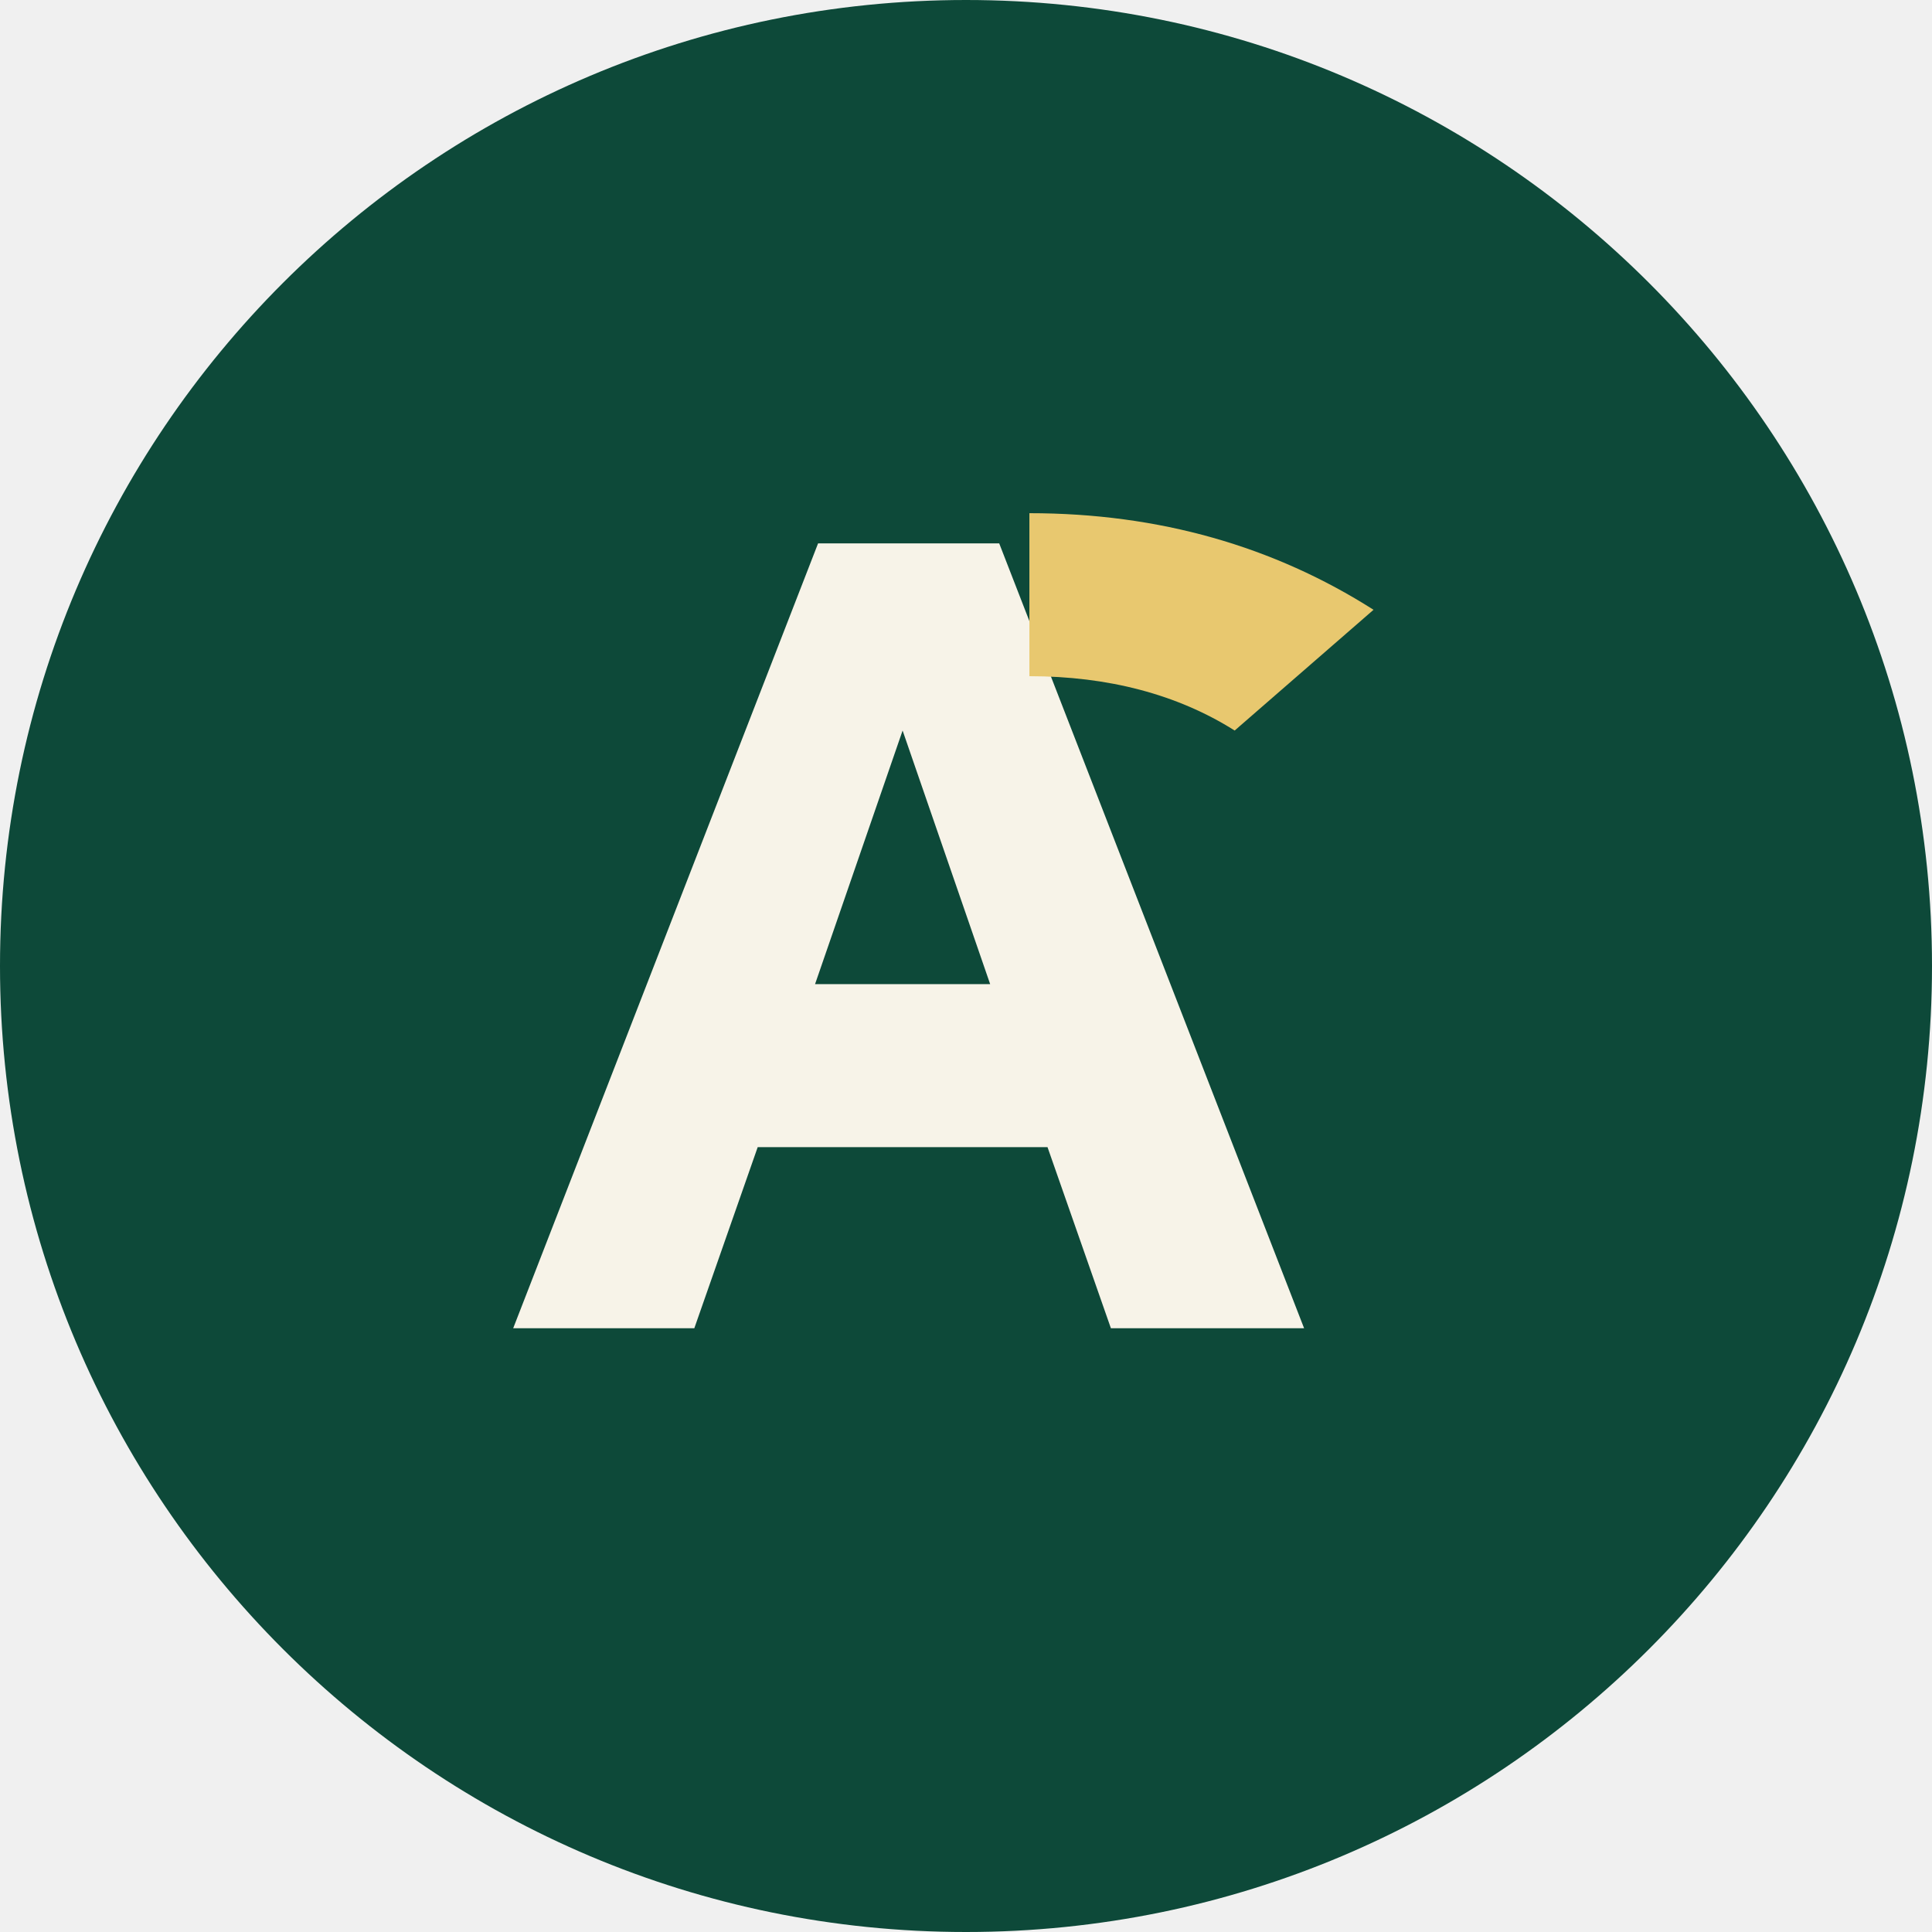
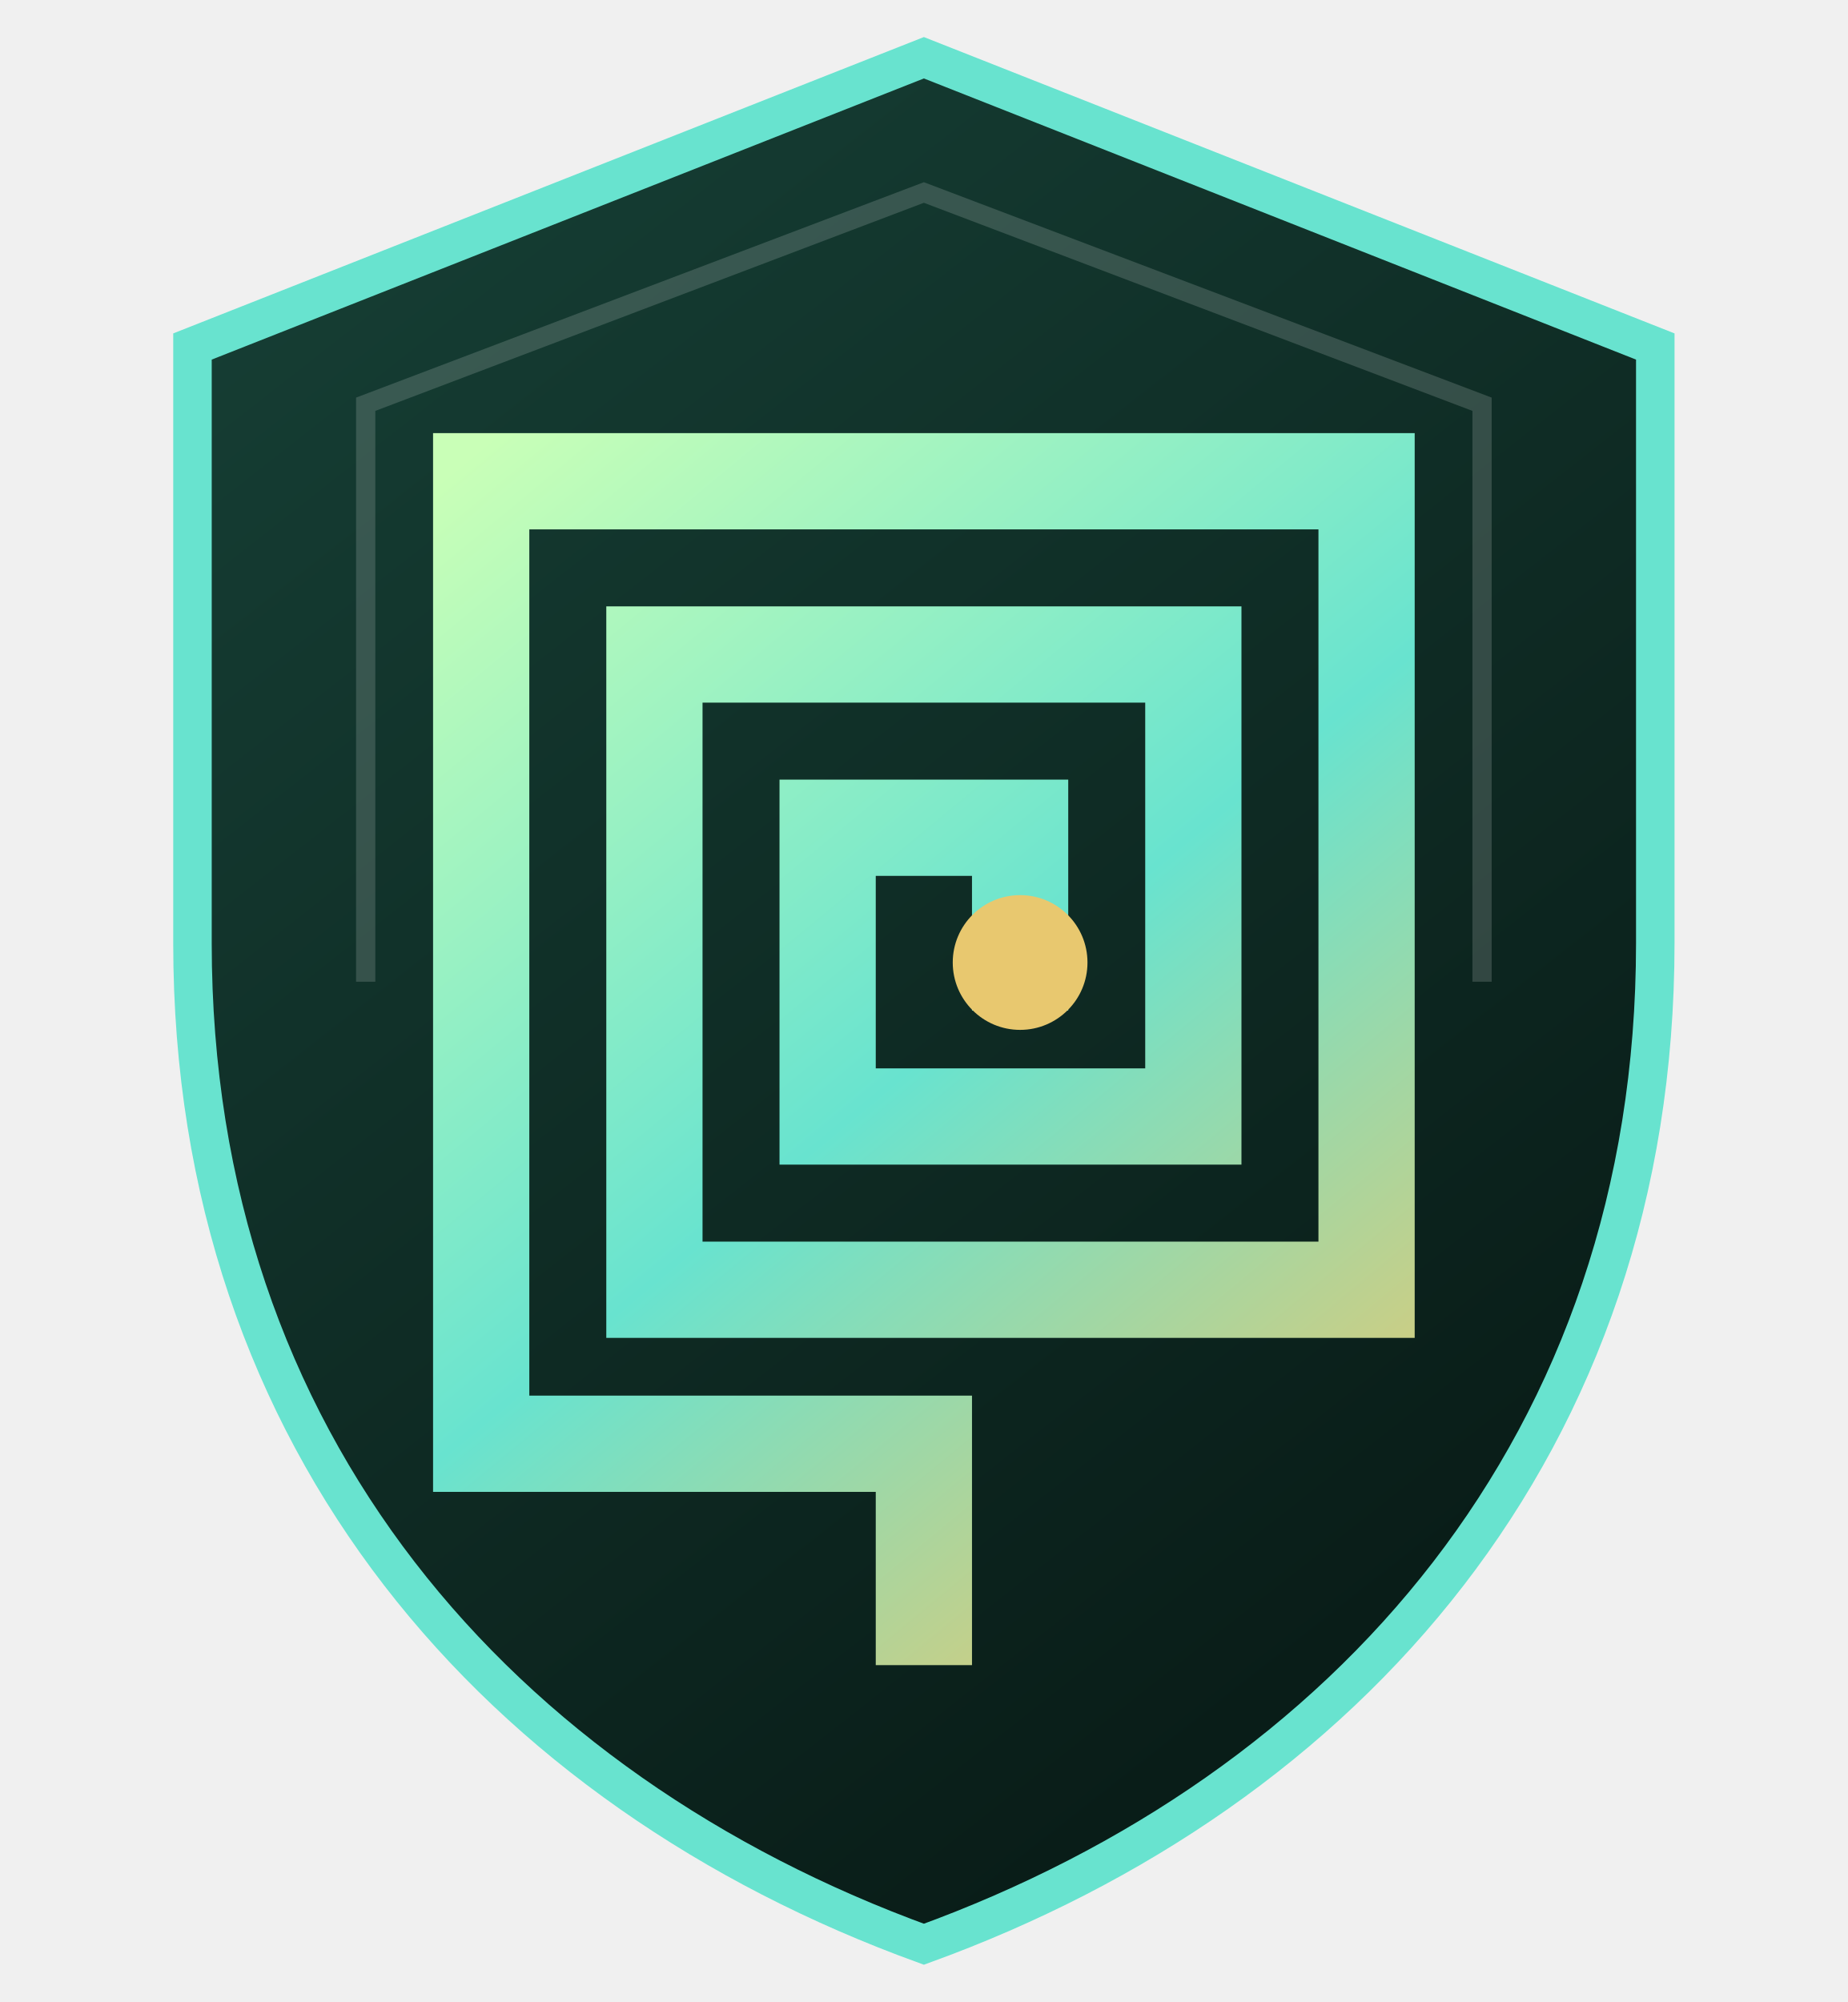
- <svg xmlns="http://www.w3.org/2000/svg" width="64" height="64" viewBox="0 0 64 64" fill="none">
-   <rect width="64" height="64" rx="32" fill="#0D4939" />
-   <path d="M17 44L27.1 18H33.1L43.2 44H36.8L34.7 38H25.1L23 44H17ZM27 32.6H32.8L29.9 24.2L27 32.6Z" fill="#F7F3E8" />
-   <path d="M45.5 20.2C42.2 18.1 38.4 17 34.1 17V22.4C36.7 22.4 39 23 40.9 24.2L45.5 20.2Z" fill="#E8C86F" />
+ <svg xmlns="http://www.w3.org/2000/svg" width="96" height="104" viewBox="0 0 96 104" fill="none">
+   <defs>
+     <linearGradient id="shield" x1="14" y1="8" x2="83" y2="96" gradientUnits="userSpaceOnUse">
+       <stop stop-color="#163F35" />
+       <stop offset="1" stop-color="#071713" />
+     </linearGradient>
+     <linearGradient id="path" x1="24" y1="24" x2="72" y2="82" gradientUnits="userSpaceOnUse">
+       <stop stop-color="#C9FFB7" />
+       <stop offset="0.52" stop-color="#68E3CF" />
+       <stop offset="1" stop-color="#E8C86F" />
+     </linearGradient>
+   </defs>
+   <path d="M48 3L86 18V49C86 75 70 93 48 101C26 93 10 75 10 49V18L48 3Z" fill="url(#shield)" stroke="#68E3CF" stroke-width="2" />
+   <path d="M48 84V75H25V25H71V67H34V34H62V58H43V43H53V50" stroke="url(#path)" stroke-width="5" stroke-linecap="square" stroke-linejoin="miter" />
+   <circle cx="53" cy="50" r="3.5" fill="#E8C86F" />
+   <path d="M19 51V21L48 10L77 21V51" stroke="white" stroke-opacity="0.16" />
</svg>
